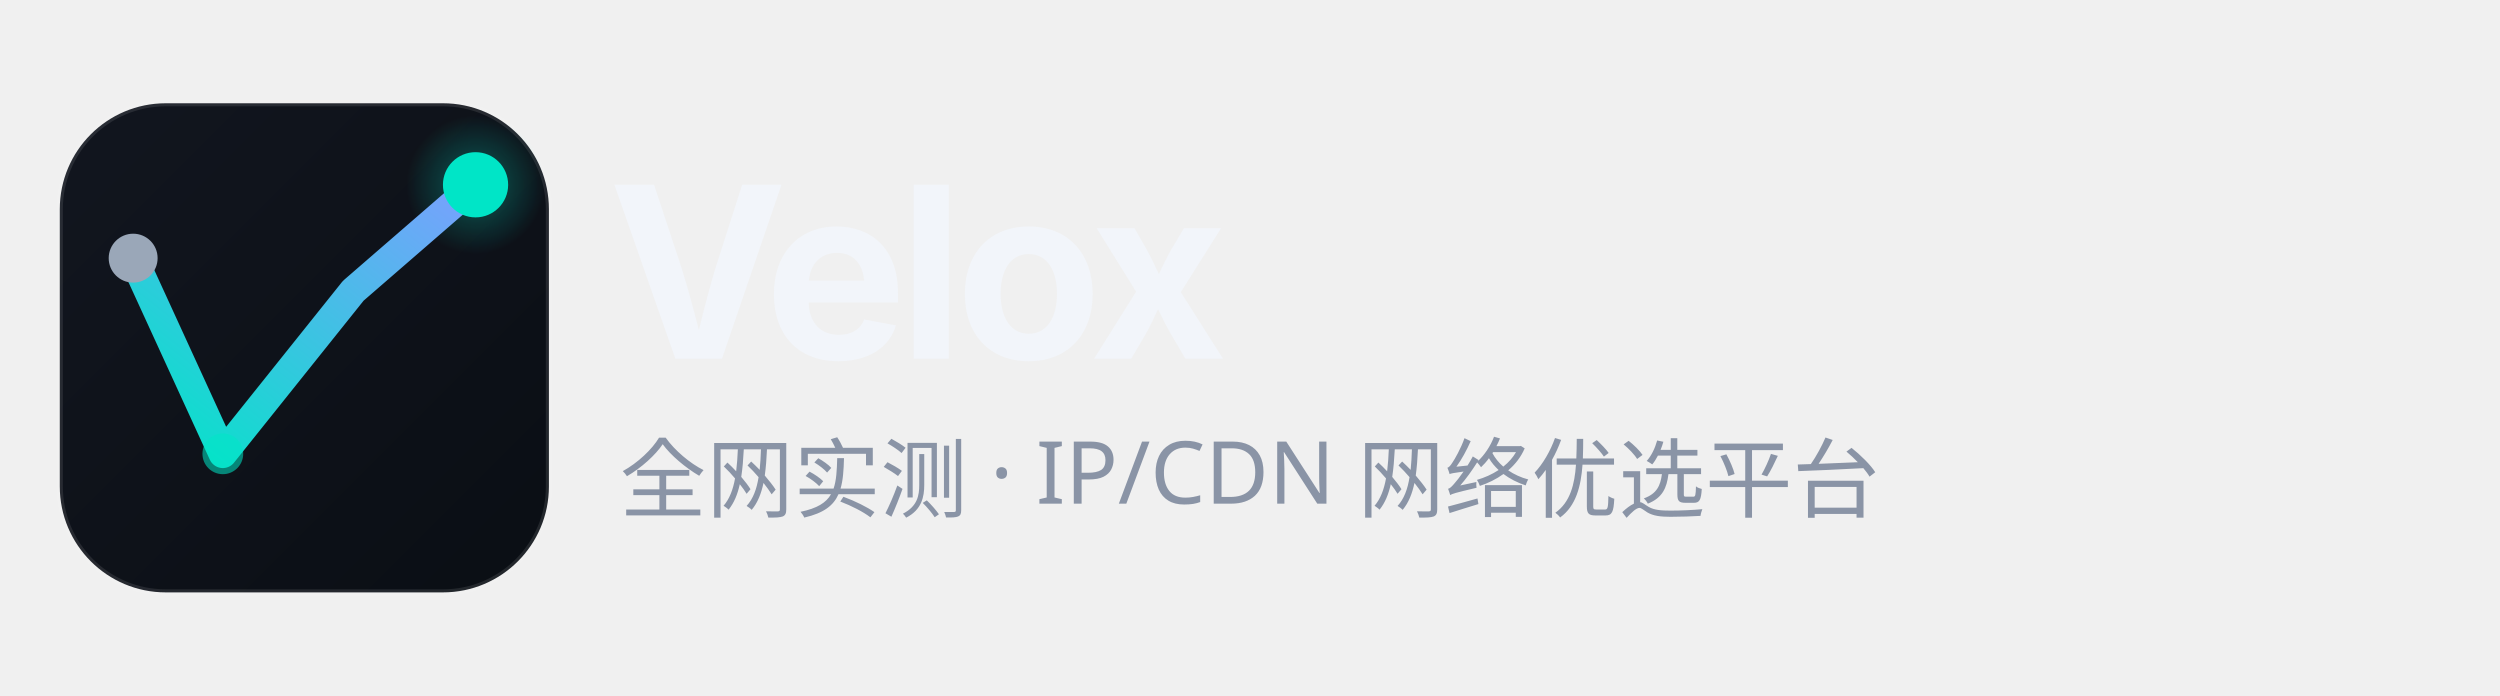
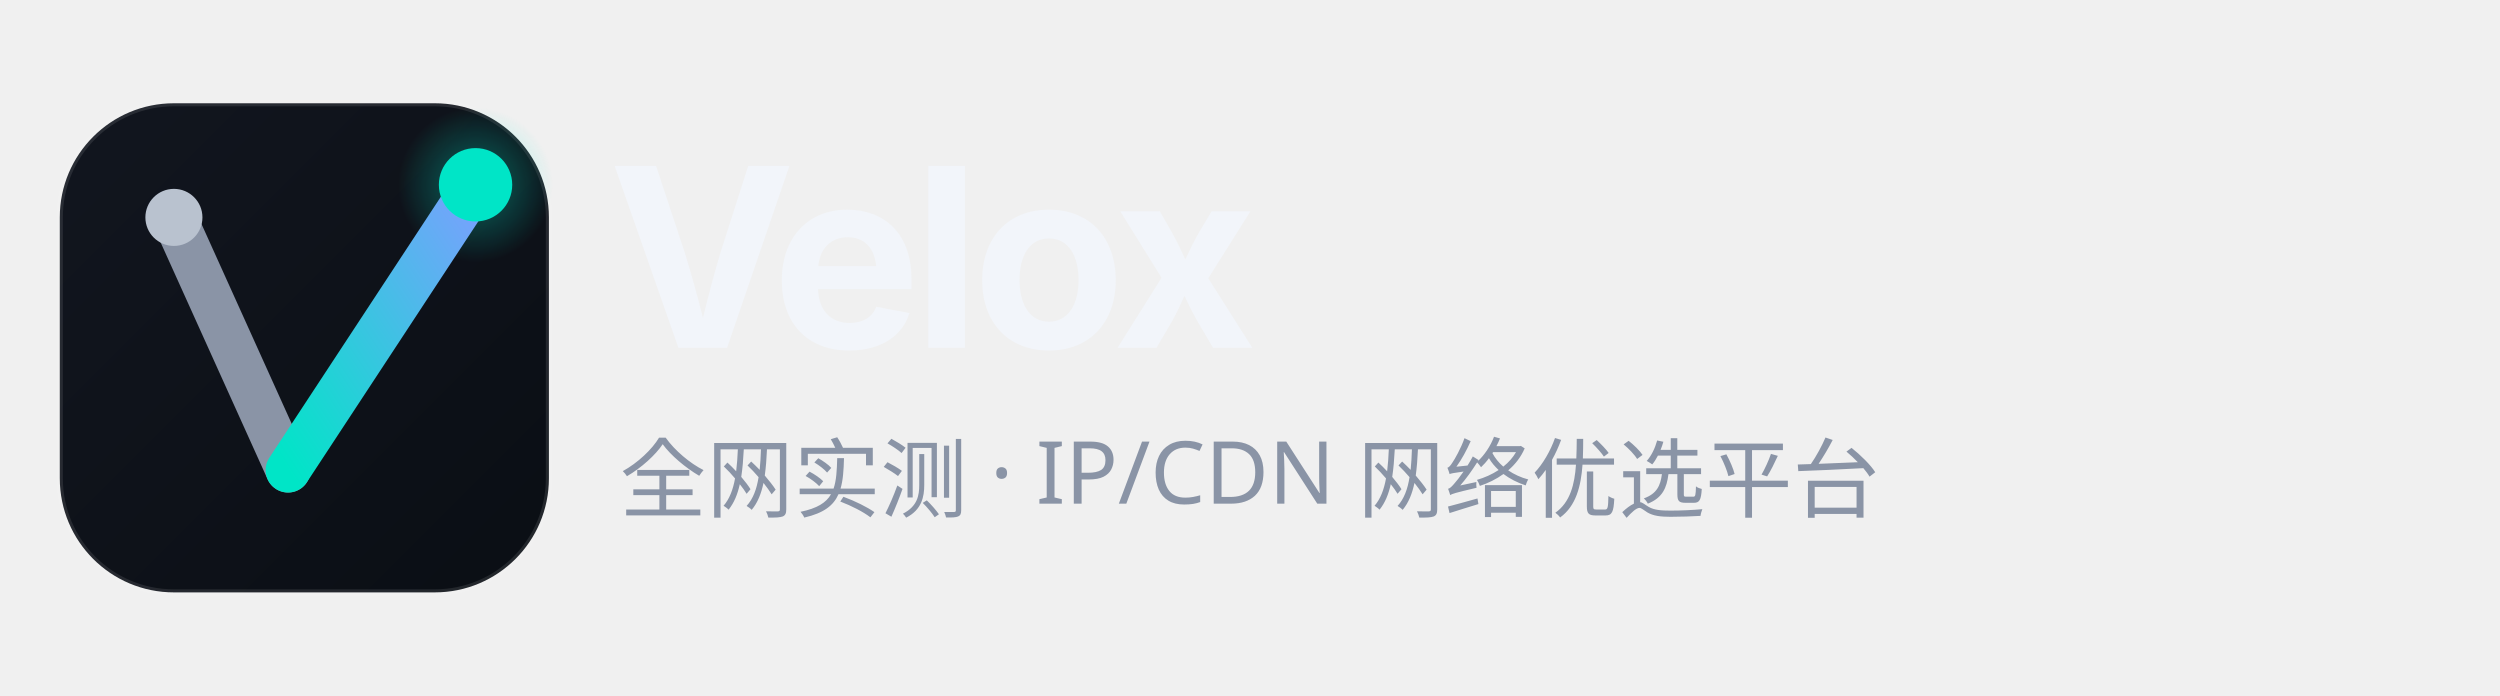
<svg xmlns="http://www.w3.org/2000/svg" viewBox="0 0 460 128" width="460" height="128" role="img" aria-label="Velox">
  <defs>
    <linearGradient id="tile" x1="0" y1="0" x2="1" y2="1">
      <stop offset="0" stop-color="#12161F" />
      <stop offset="1" stop-color="#0A0E14" />
    </linearGradient>
-     <linearGradient id="veline" x1="0" y1="1" x2="1" y2="0">
+     <linearGradient id="rise" x1="0" y1="1" x2="1" y2="0">
      <stop offset="0" stop-color="#00E5C7" />
      <stop offset="1" stop-color="#7C9FFF" />
    </linearGradient>
    <radialGradient id="glow" cx="0.5" cy="0.5" r="0.5">
-       <stop offset="0" stop-color="#00E5C7" stop-opacity="0.35" />
+       <stop offset="0" stop-color="#00E5C7" stop-opacity="0.4" />
      <stop offset="1" stop-color="#00E5C7" stop-opacity="0" />
    </radialGradient>
  </defs>
  <g transform="translate(8,16) scale(0.75)">
-     <rect x="4" y="4" width="120" height="120" rx="26" fill="url(#tile)" stroke="#FFFFFF" stroke-opacity="0.1" stroke-width="1.5" />
-     <circle cx="106" cy="24" r="17" fill="url(#glow)" />
-     <polyline points="22,42 44,90 76,50 106,24" fill="none" stroke="url(#veline)" stroke-width="7" stroke-linecap="round" stroke-linejoin="round" />
-     <circle cx="22" cy="42" r="6" fill="#9AA7B8" />
-     <circle cx="44" cy="90" r="5" fill="#00E5C7" fill-opacity="0.55" />
-     <circle cx="106" cy="24" r="8" fill="#00E5C7" />
+     <rect x="4" y="4" width="120" height="120" rx="28" fill="url(#tile)" stroke="#FFFFFF" stroke-opacity="0.1" stroke-width="1.5" />
+     <circle cx="106" cy="24" r="19" fill="url(#glow)" />
+     <polyline points="32,32 60,94" fill="none" stroke="#8A94A6" stroke-width="11" stroke-linecap="round" />
+     <polyline points="60,94 106,24" fill="none" stroke="url(#rise)" stroke-width="11" stroke-linecap="round" />
+     <circle cx="32" cy="32" r="7" fill="#B9C2CF" />
+     <circle cx="106" cy="24" r="9" fill="#00E5C7" />
  </g>
-   <text x="112" y="66" fill="#F2F5FA" font-family="Inter, 'Segoe UI', 'PingFang SC', 'Microsoft YaHei', sans-serif" font-size="44" font-weight="700" letter-spacing="-1.5">Velox</text>
+   <text x="112" y="64" fill="#F2F5FA" font-family="Inter, 'Segoe UI', 'PingFang SC', 'Microsoft YaHei', sans-serif" font-size="46" font-weight="700" letter-spacing="-1.5">Velox</text>
  <text x="114" y="94" fill="#8A94A6" font-family="'HarmonyOS Sans SC', 'MiSans', 'PingFang SC', 'Microsoft YaHei', sans-serif" font-size="16">全网实测 · IP/CDN 网络优选平台</text>
</svg>
